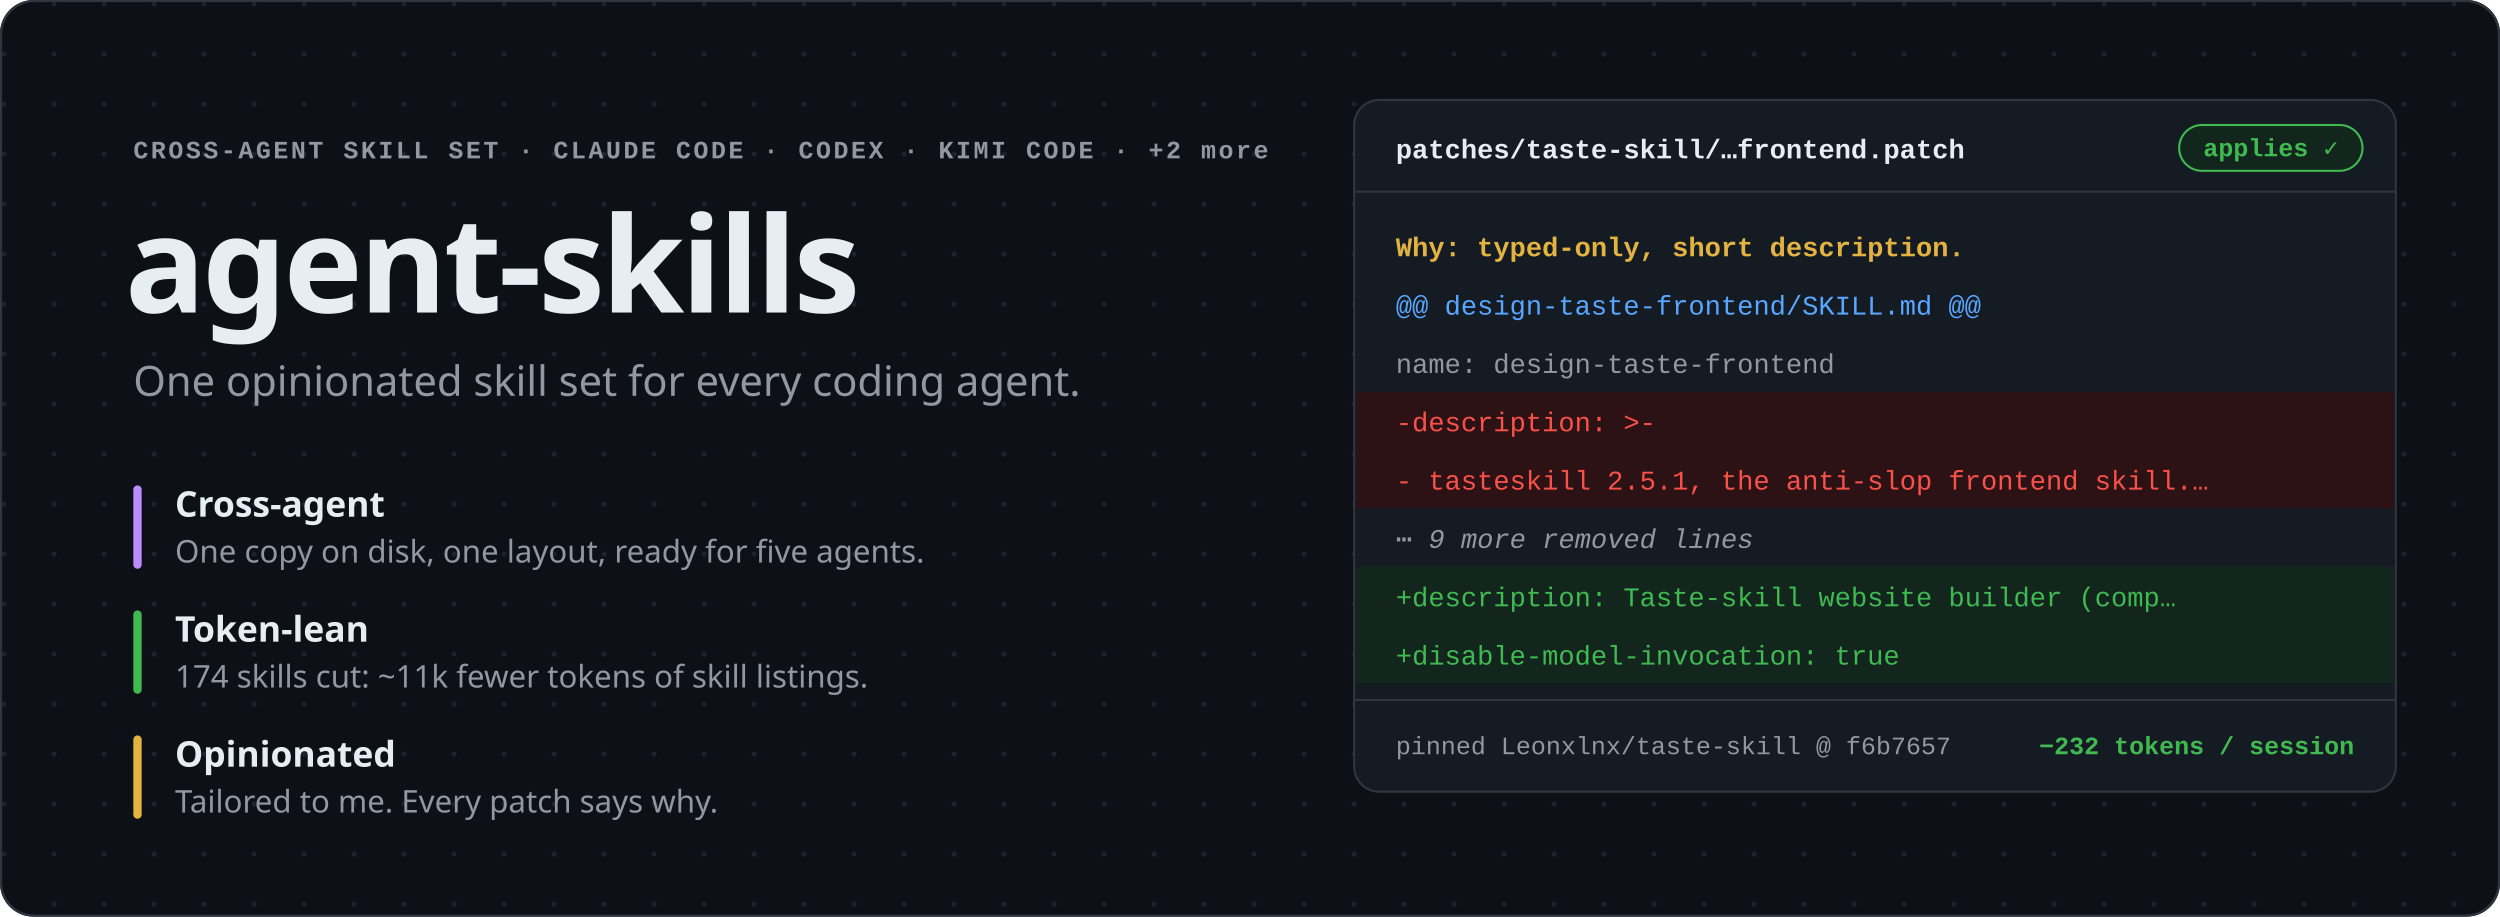
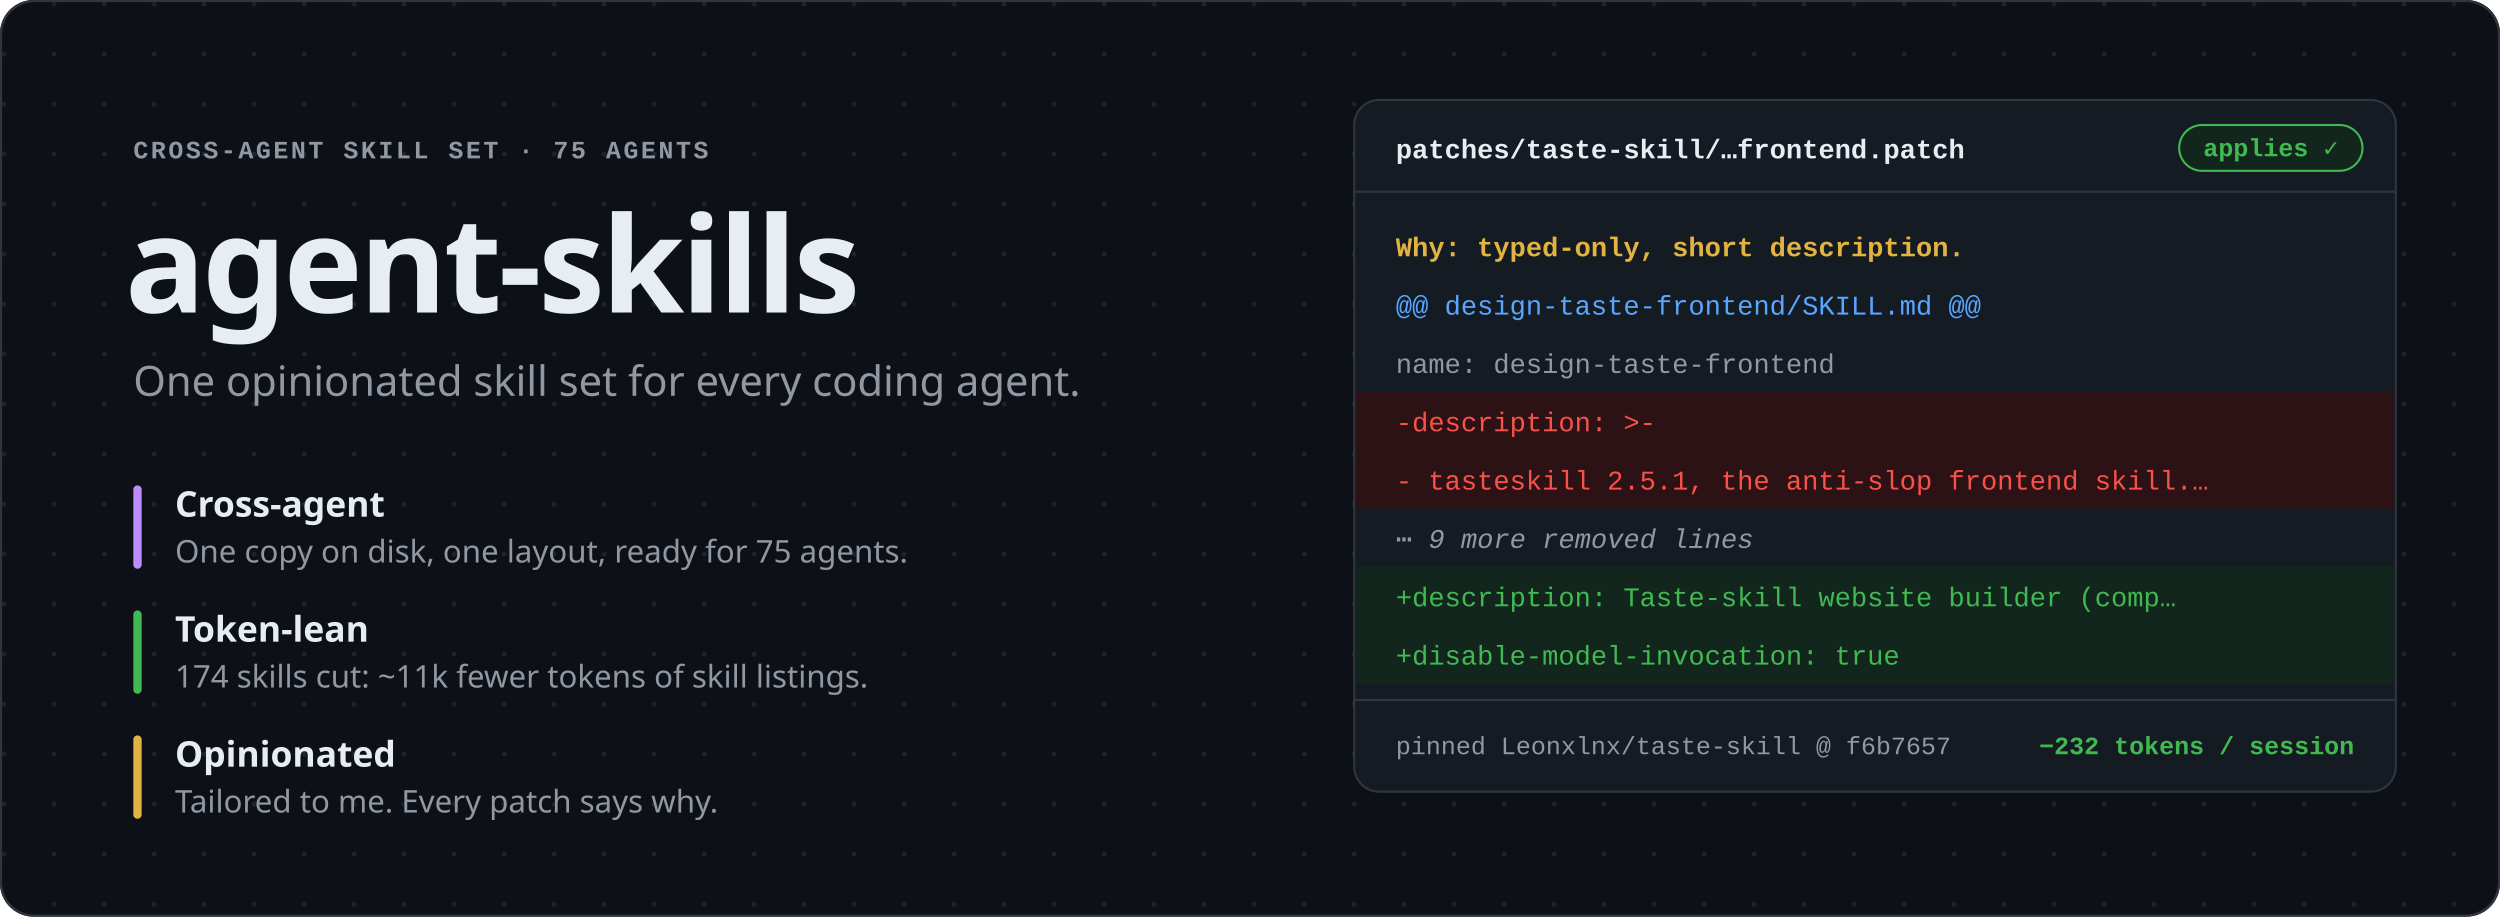
<svg xmlns="http://www.w3.org/2000/svg" width="1200" height="440" viewBox="0 0 1200 440" role="img" aria-labelledby="t">
  <style>
  .sans { font-family: -apple-system, BlinkMacSystemFont, 'Segoe UI', 'Noto Sans', Helvetica, Arial, sans-serif; }
  .mono { font-family: ui-monospace, SFMono-Regular, 'SF Mono', Menlo, Consolas, 'Liberation Mono', monospace; }
  .flow { stroke-dasharray: 4 6; animation: flow 1.2s linear infinite; }
  @keyframes flow { to { stroke-dashoffset: -20; } }
  
  @media (prefers-reduced-motion: reduce) { * { animation: none !important; transform: none !important; } }
</style>
  <defs>
    <pattern id="dots" width="24" height="24" patternUnits="userSpaceOnUse">
      <circle cx="2" cy="2" r="1.2" fill="#1c232c" />
    </pattern>
    <marker id="arrow" viewBox="0 0 10 10" refX="8" refY="5" markerWidth="7" markerHeight="7" orient="auto-start-reverse">
      <path d="M0,0 L10,5 L0,10 z" fill="#9198a1" />
    </marker>
  </defs>
  <rect width="1200" height="440" rx="16" fill="#0d1117" />
  <rect width="1200" height="440" rx="16" fill="url(#dots)" />
  <rect x="0.5" y="0.5" width="1199" height="439" rx="16" fill="none" stroke="#30363d" />
-   <text x="64" y="76" class="mono" font-size="12" font-weight="600" fill="#9198a1" text-anchor="start" letter-spacing="1.2">CROSS-AGENT SKILL SET  ·  CLAUDE CODE  ·  CODEX  ·  KIMI CODE  ·  +2 more</text>
+   <text x="64" y="76" class="mono" font-size="12" font-weight="600" fill="#9198a1" text-anchor="start" letter-spacing="1.2">CROSS-AGENT SKILL SET  ·  75 AGENTS</text>
  <text x="60" y="150" class="sans" font-size="64" font-weight="700" fill="#e6edf3" text-anchor="start" letter-spacing="-1.5">agent-skills</text>
  <text x="64" y="190" class="sans" font-size="20" font-weight="400" fill="#9198a1" text-anchor="start">One opinionated skill set for every coding agent.</text>
  <rect x="64" y="233" width="4" height="40" rx="2" fill="#bc8cff" />
  <text x="84" y="248" class="sans" font-size="17" font-weight="700" fill="#e6edf3" text-anchor="start">Cross-agent</text>
-   <text x="84" y="270" class="sans" font-size="15" font-weight="400" fill="#9198a1" text-anchor="start">One copy on disk, one layout, ready for five agents.</text>
+   <text x="84" y="270" class="sans" font-size="15" font-weight="400" fill="#9198a1" text-anchor="start">One copy on disk, one layout, ready for 75 agents.</text>
  <rect x="64" y="293" width="4" height="40" rx="2" fill="#3fb950" />
  <text x="84" y="308" class="sans" font-size="17" font-weight="700" fill="#e6edf3" text-anchor="start">Token-lean</text>
  <text x="84" y="330" class="sans" font-size="15" font-weight="400" fill="#9198a1" text-anchor="start">174 skills cut: ~11k fewer tokens of skill listings.</text>
  <rect x="64" y="353" width="4" height="40" rx="2" fill="#e3b341" />
  <text x="84" y="368" class="sans" font-size="17" font-weight="700" fill="#e6edf3" text-anchor="start">Opinionated</text>
  <text x="84" y="390" class="sans" font-size="15" font-weight="400" fill="#9198a1" text-anchor="start">Tailored to me. Every patch says why.</text>
  <rect x="650" y="48" width="500" height="332" rx="12" fill="#151b23" stroke="#30363d" />
  <line x1="650" y1="92" x2="1150" y2="92" stroke="#30363d" />
  <text x="670" y="76" class="mono" font-size="13" font-weight="600" fill="#e6edf3" text-anchor="start">patches/taste-skill/…frontend.patch</text>
  <rect x="1046" y="60" width="88" height="22" rx="11" fill="#12261e" stroke="#3fb950" />
  <text x="1090" y="75" class="mono" font-size="12" font-weight="600" fill="#3fb950" text-anchor="middle">applies ✓</text>
  <text x="670" y="123" class="mono" font-size="13" font-weight="600" fill="#e3b341" text-anchor="start">Why: typed-only, short description.</text>
  <text x="670" y="151" class="mono" font-size="13" font-weight="400" fill="#58a6ff" text-anchor="start">@@ design-taste-frontend/SKILL.md @@</text>
  <text x="670" y="179" class="mono" font-size="13" font-weight="400" fill="#9198a1" text-anchor="start"> name: design-taste-frontend</text>
  <rect x="651" y="188" width="498" height="28" fill="#2d1215" />
  <text x="670" y="207" class="mono" font-size="13" font-weight="400" fill="#f85149" text-anchor="start">-description: &gt;-</text>
  <rect x="651" y="216" width="498" height="28" fill="#2d1215" />
  <text x="670" y="235" class="mono" font-size="13" font-weight="400" fill="#f85149" text-anchor="start">-  tasteskill 2.5.1, the anti-slop frontend skill.…</text>
  <text x="670" y="263" class="mono" font-size="13" font-weight="400" fill="#9198a1" text-anchor="start" font-style="italic">   ⋯ 9 more removed lines</text>
  <rect x="651" y="272" width="498" height="28" fill="#12261e" />
  <text x="670" y="291" class="mono" font-size="13" font-weight="400" fill="#3fb950" text-anchor="start">+description: Taste-skill website builder (comp…</text>
  <rect x="651" y="300" width="498" height="28" fill="#12261e" />
  <text x="670" y="319" class="mono" font-size="13" font-weight="400" fill="#3fb950" text-anchor="start">+disable-model-invocation: true</text>
  <line x1="650" y1="336" x2="1150" y2="336" stroke="#30363d" />
  <text x="670" y="362" class="mono" font-size="12" font-weight="400" fill="#9198a1" text-anchor="start">pinned  Leonxlnx/taste-skill @ f6b7657</text>
  <text x="1130" y="362" class="mono" font-size="12" font-weight="600" fill="#3fb950" text-anchor="end">−232 tokens / session</text>
</svg>
